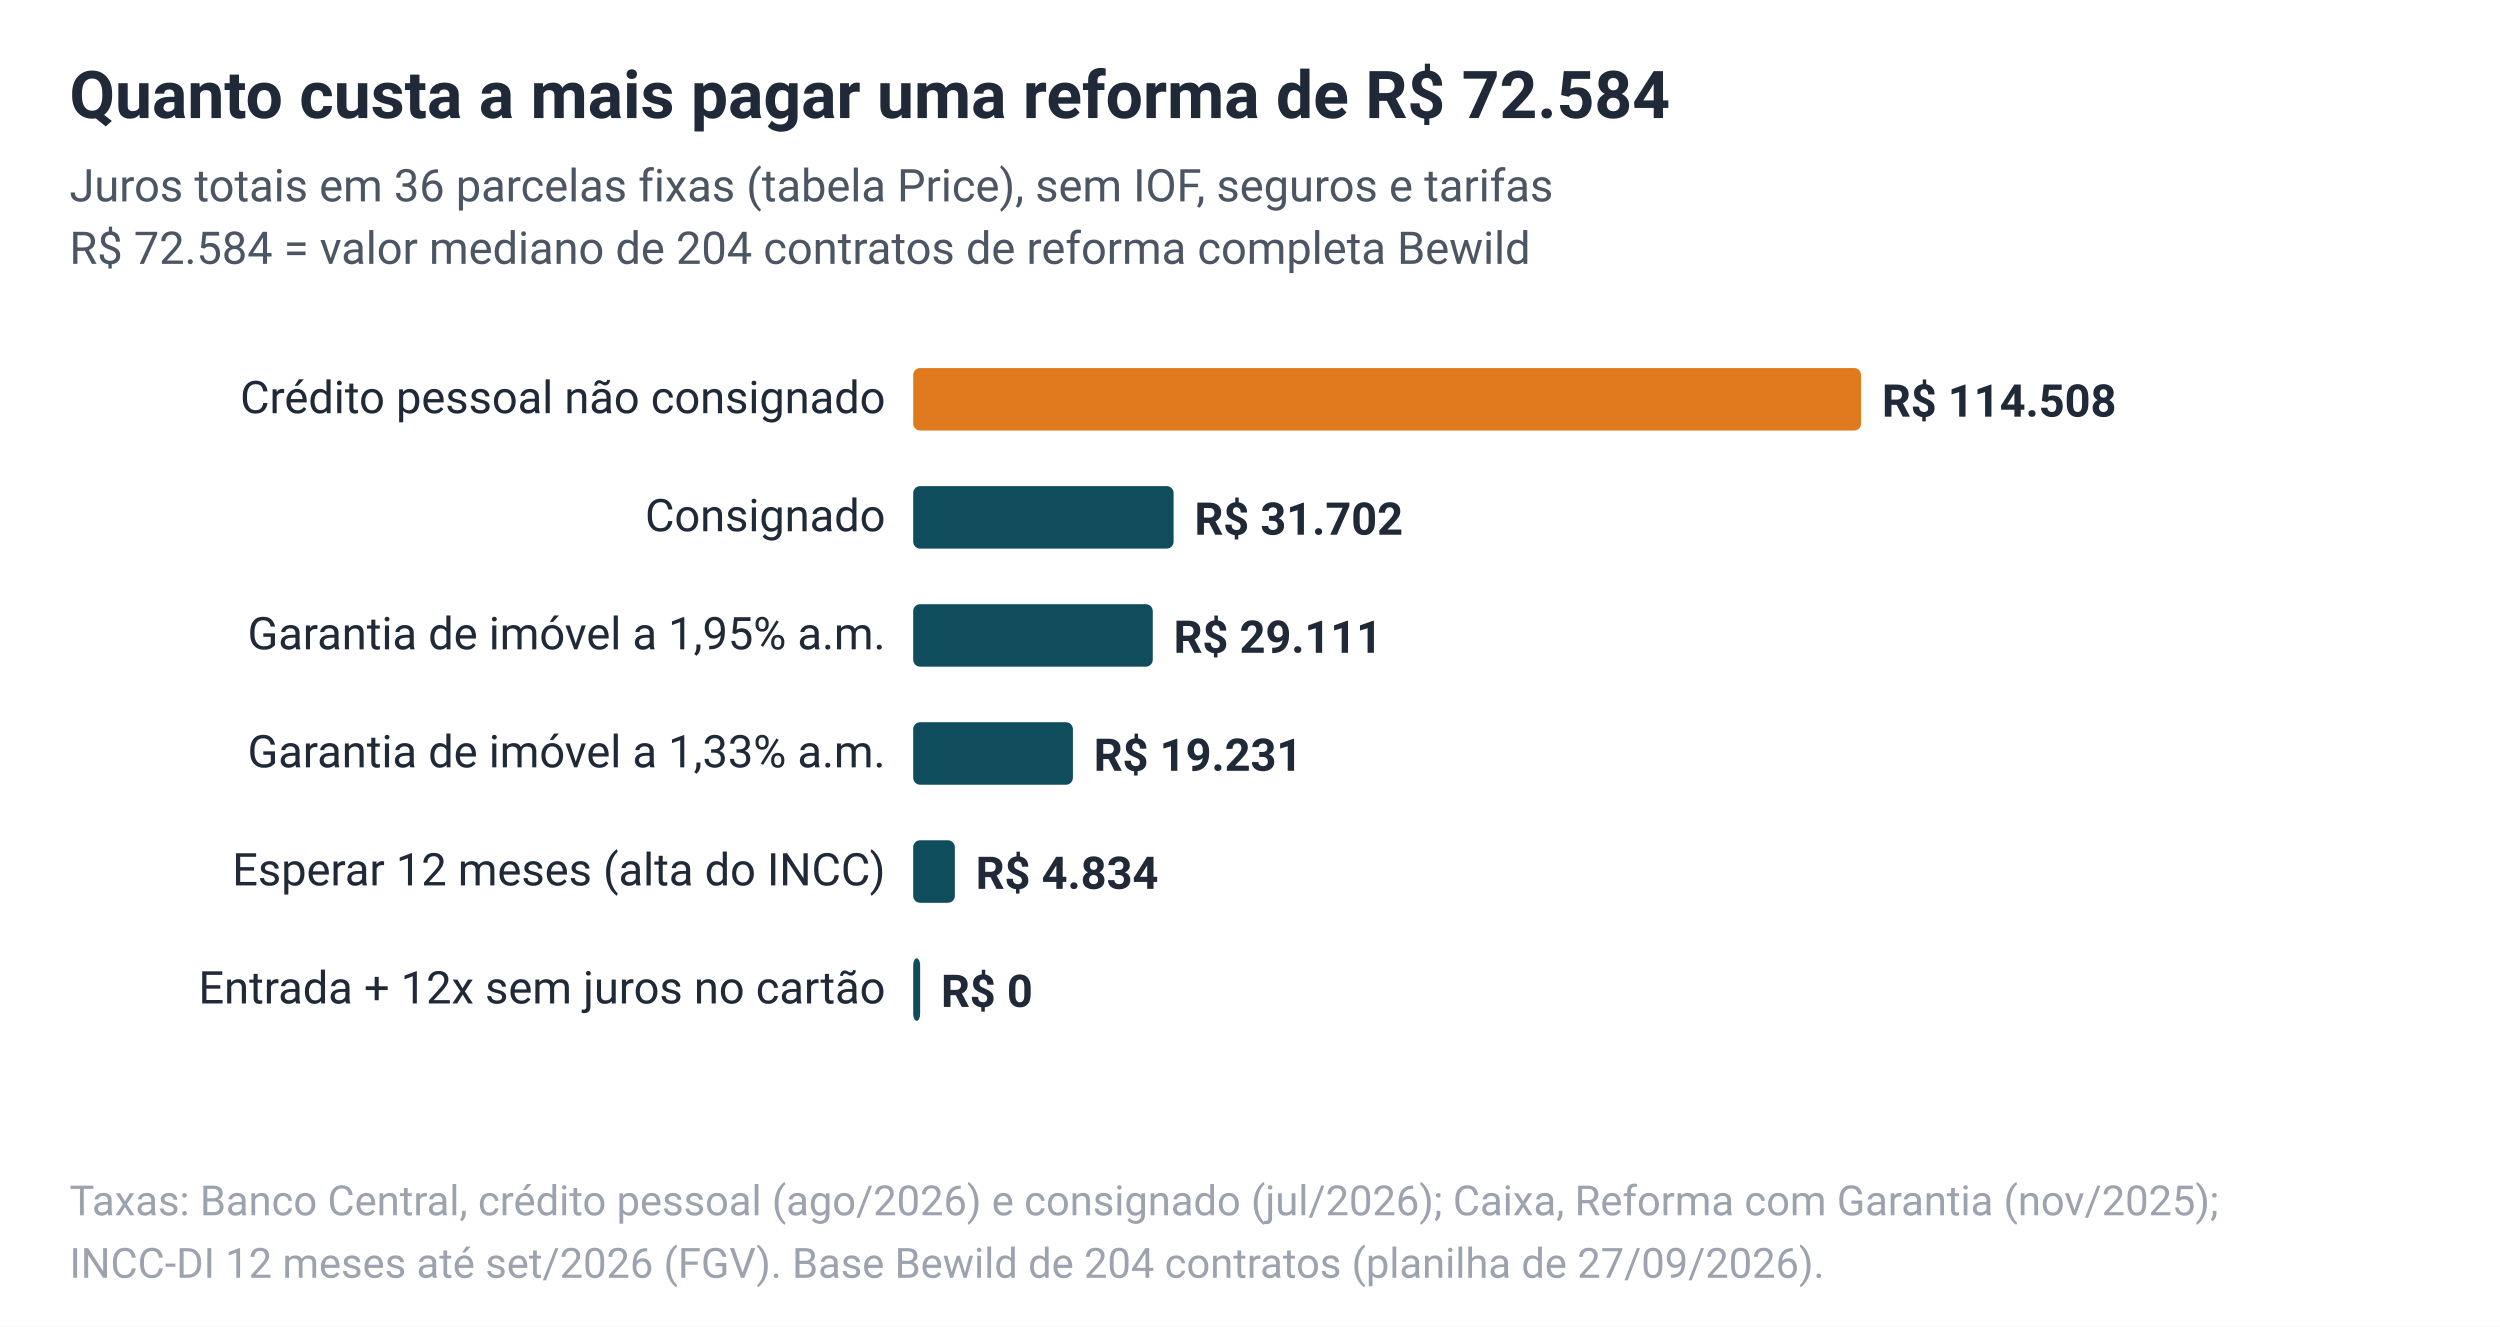
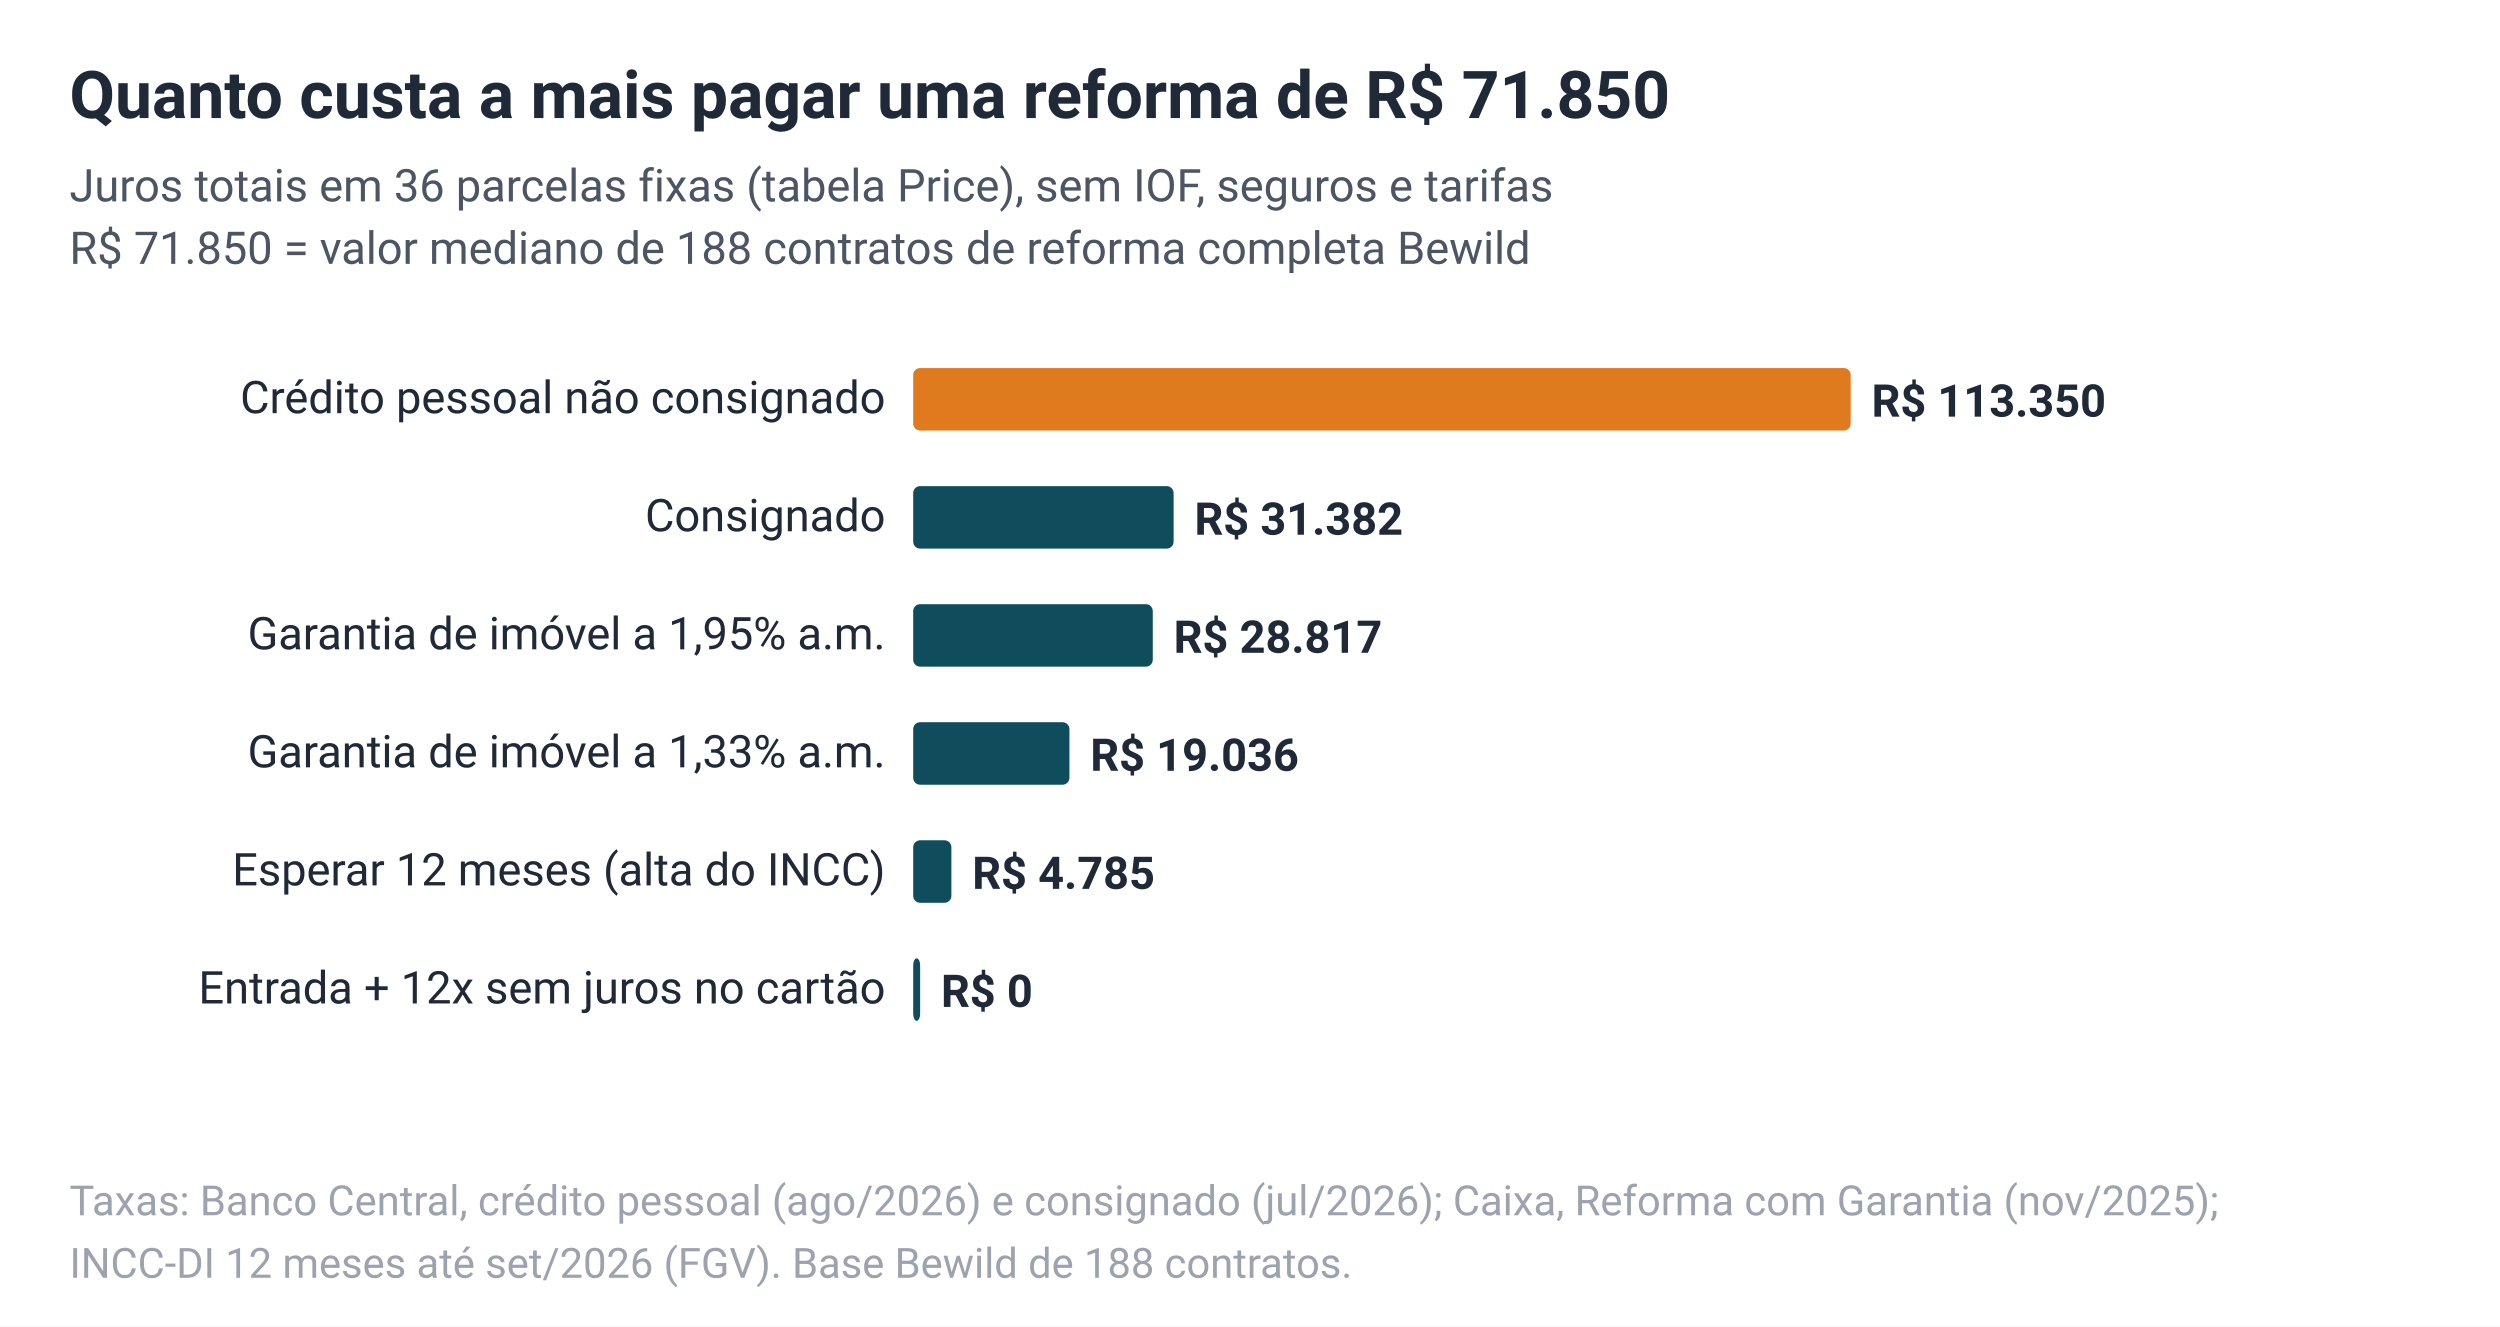
<svg xmlns="http://www.w3.org/2000/svg" width="720" height="382" viewBox="0 0 720 382" role="img" font-family="system-ui,-apple-system,Segoe UI,Roboto,Arial,sans-serif">
  <rect width="720" height="382" fill="#FFFFFF" />
-   <text x="20" y="34" font-size="19" font-weight="700" fill="#1F2937">Quanto custa a mais pagar uma reforma de R$ 72.584</text>
+   <text x="20" y="34" font-size="19" font-weight="700" fill="#1F2937">Quanto custa a mais pagar uma reforma de R$ 71.850</text>
  <text x="20" y="58" font-size="13" fill="#4B5563">Juros totais em 36 parcelas fixas (tabela Price), sem IOF, seguros e tarifas</text>
-   <text x="20" y="76" font-size="13" fill="#4B5563">R$ 72.584 = valor mediano de 204 contratos de reforma completa Bewild</text>
+   <text x="20" y="76" font-size="13" fill="#4B5563">R$ 71.850 = valor mediano de 188 contratos de reforma completa Bewild</text>
  <text x="255" y="119" font-size="13" text-anchor="end" fill="#1F2937">Crédito pessoal não consignado</text>
-   <rect x="263" y="106" width="273" height="18" rx="2" fill="#E07A1F" />
-   <text x="542" y="120" font-size="13" font-weight="600" fill="#1F2937">R$ 114.508</text>
+   <rect x="263" y="106" width="270" height="18" rx="2" fill="#E07A1F" />
+   <text x="539" y="120" font-size="13" font-weight="600" fill="#1F2937">R$ 113.350</text>
  <text x="255" y="153" font-size="13" text-anchor="end" fill="#1F2937">Consignado</text>
  <rect x="263" y="140" width="75" height="18" rx="2" fill="#0F4C5C" />
-   <text x="344" y="154" font-size="13" font-weight="600" fill="#1F2937">R$ 31.702</text>
+   <text x="344" y="154" font-size="13" font-weight="600" fill="#1F2937">R$ 31.382</text>
  <text x="255" y="187" font-size="13" text-anchor="end" fill="#1F2937">Garantia de imóvel a 1,95% a.m.</text>
  <rect x="263" y="174" width="69" height="18" rx="2" fill="#0F4C5C" />
-   <text x="338" y="188" font-size="13" font-weight="600" fill="#1F2937">R$ 29.111</text>
+   <text x="338" y="188" font-size="13" font-weight="600" fill="#1F2937">R$ 28.817</text>
  <text x="255" y="221" font-size="13" text-anchor="end" fill="#1F2937">Garantia de imóvel a 1,33% a.m.</text>
-   <rect x="263" y="208" width="46" height="18" rx="2" fill="#0F4C5C" />
-   <text x="315" y="222" font-size="13" font-weight="600" fill="#1F2937">R$ 19.231</text>
+   <rect x="263" y="208" width="45" height="18" rx="2" fill="#0F4C5C" />
+   <text x="314" y="222" font-size="13" font-weight="600" fill="#1F2937">R$ 19.036</text>
  <text x="255" y="255" font-size="13" text-anchor="end" fill="#1F2937">Esperar 12 meses (alta do INCC)</text>
-   <rect x="263" y="242" width="12" height="18" rx="2" fill="#0F4C5C" />
-   <text x="281" y="256" font-size="13" font-weight="600" fill="#1F2937">R$ 4.834</text>
+   <rect x="263" y="242" width="11" height="18" rx="2" fill="#0F4C5C" />
+   <text x="280" y="256" font-size="13" font-weight="600" fill="#1F2937">R$ 4.785</text>
  <text x="255" y="289" font-size="13" text-anchor="end" fill="#1F2937">Entrada + 12x sem juros no cartão</text>
  <rect x="263" y="276" width="2" height="18" rx="2" fill="#0F4C5C" />
  <text x="271" y="290" font-size="13" font-weight="600" fill="#1F2937">R$ 0</text>
  <text x="20" y="350" font-size="12" fill="#9CA3AF">Taxas: Banco Central, crédito pessoal (ago/2026) e consignado (jul/2026); Caixa, Reforma com Garantia (nov/2025);</text>
-   <text x="20" y="368" font-size="12" fill="#9CA3AF">INCC-DI 12 meses até set/2026 (FGV). Base Bewild de 204 contratos (planilha de 27/09/2026).</text>
+   <text x="20" y="368" font-size="12" fill="#9CA3AF">INCC-DI 12 meses até set/2026 (FGV). Base Bewild de 188 contratos.</text>
</svg>
